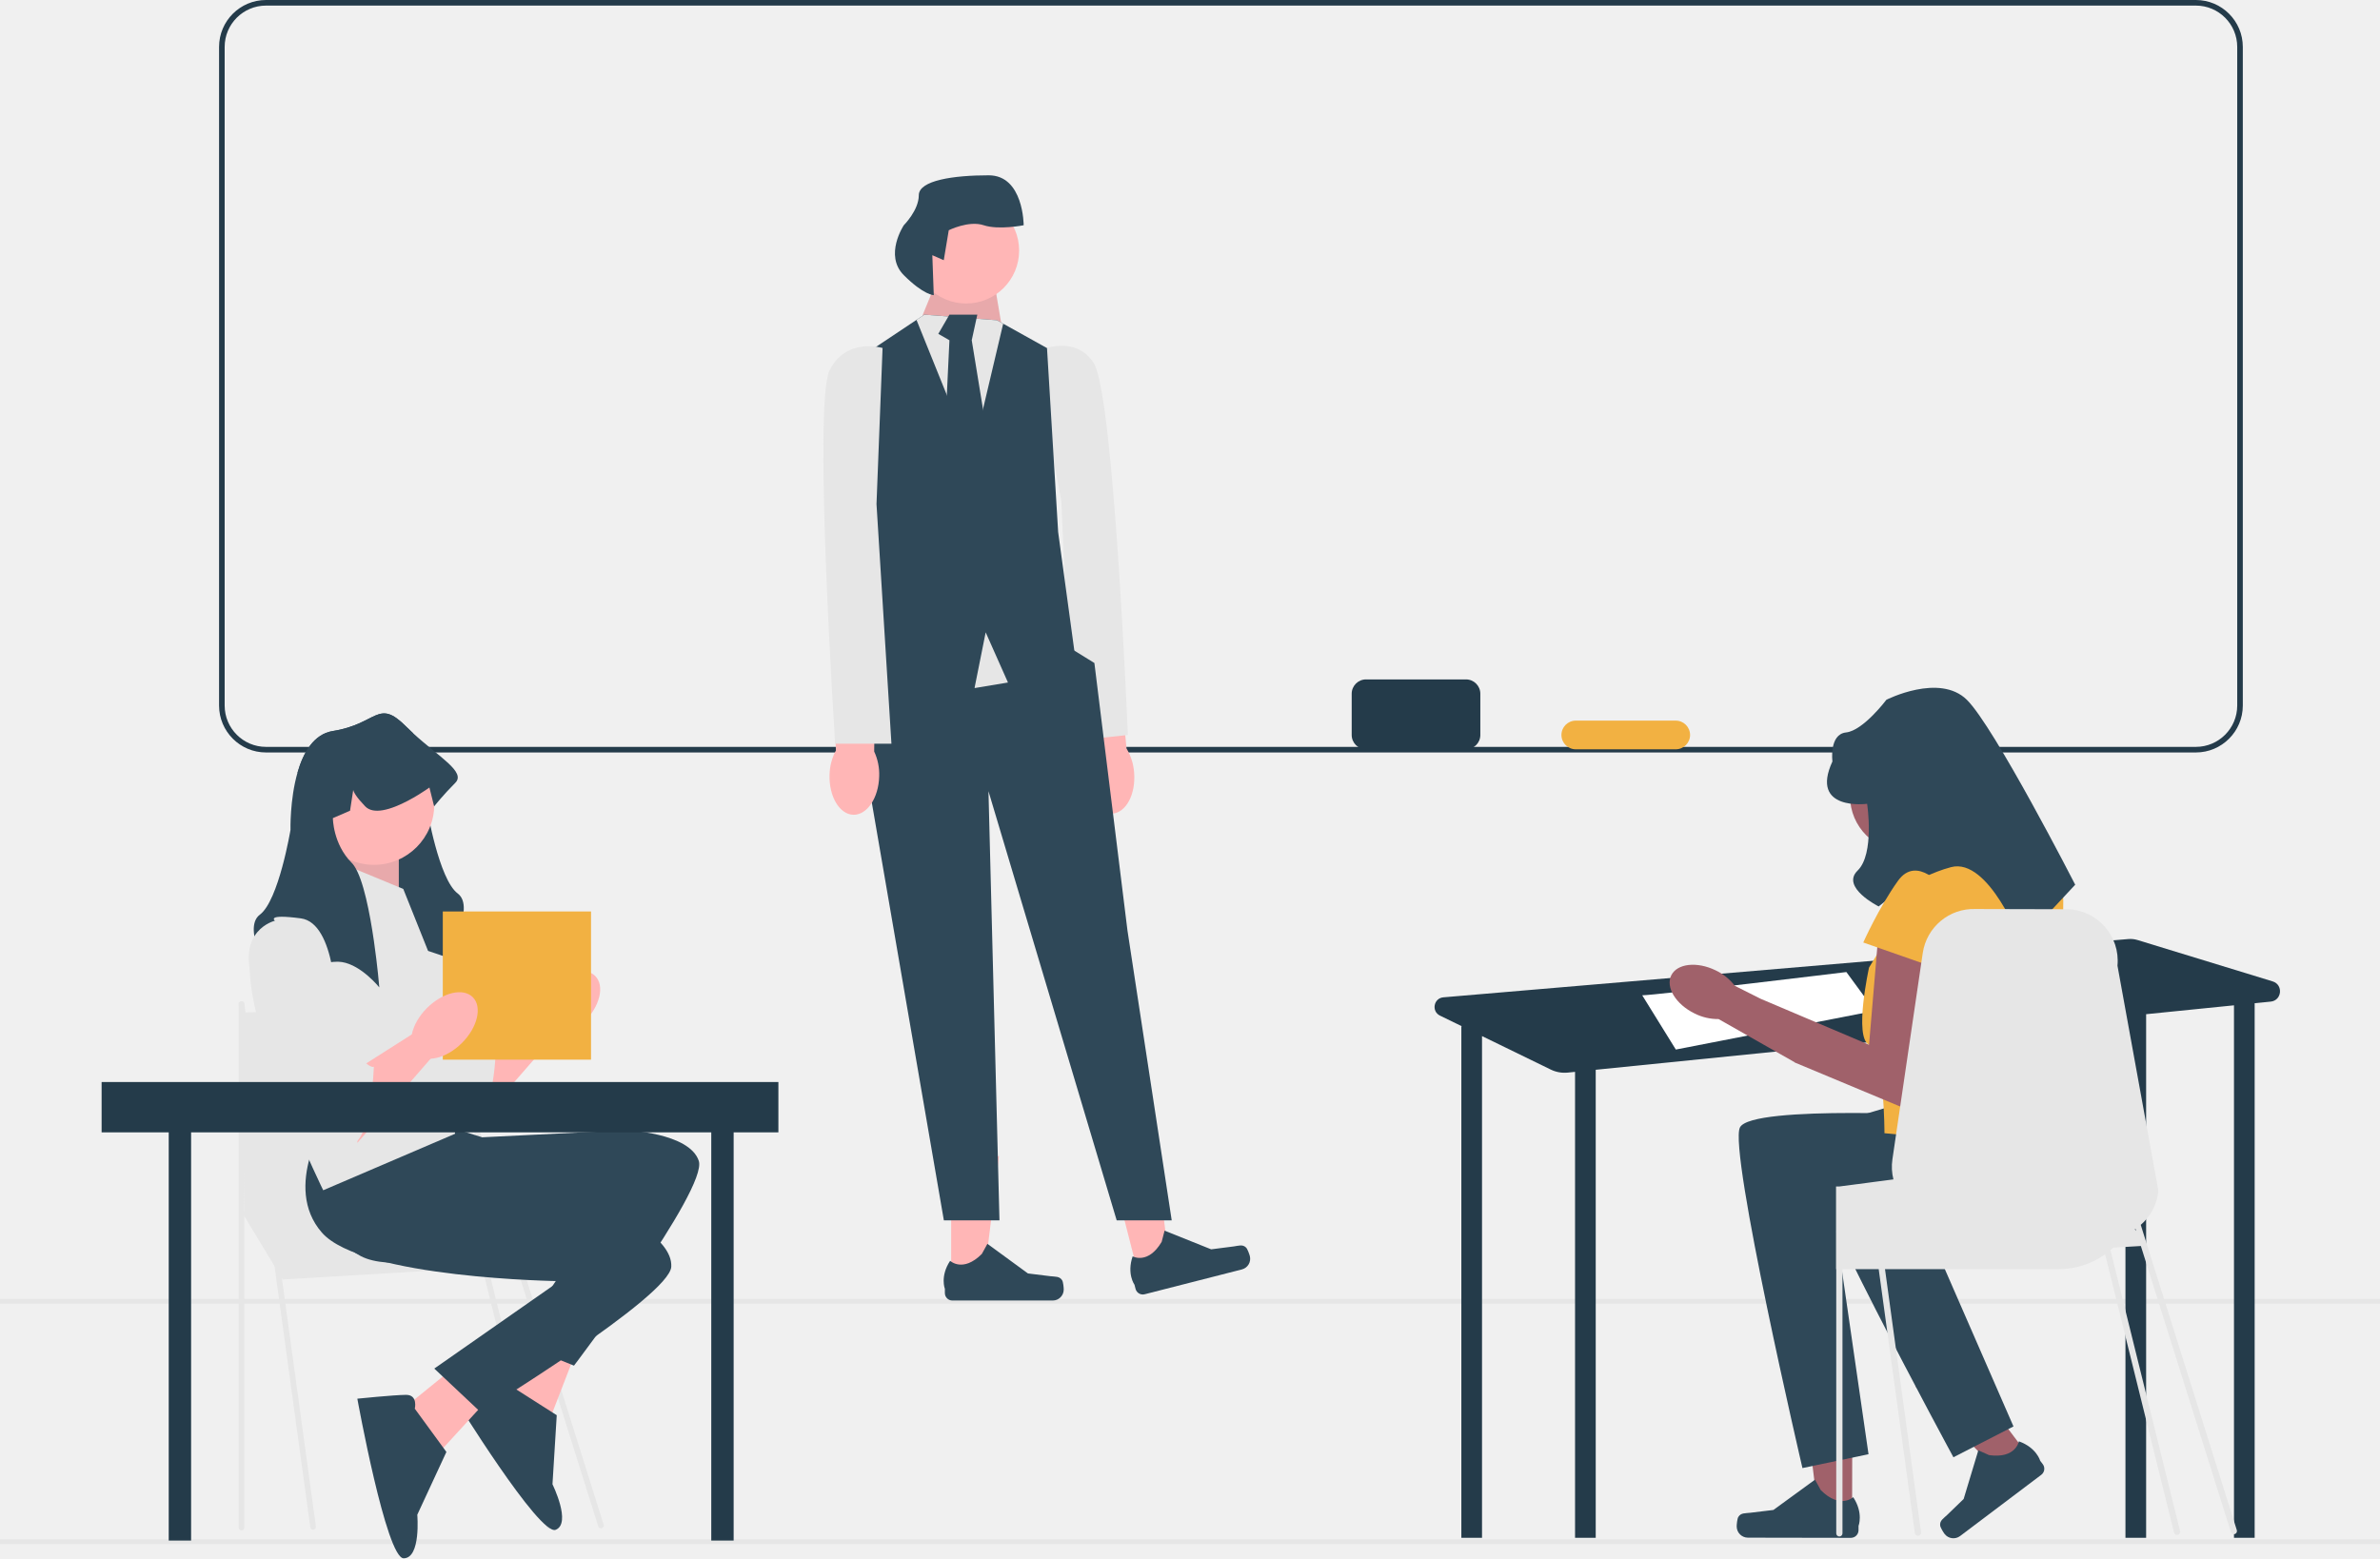
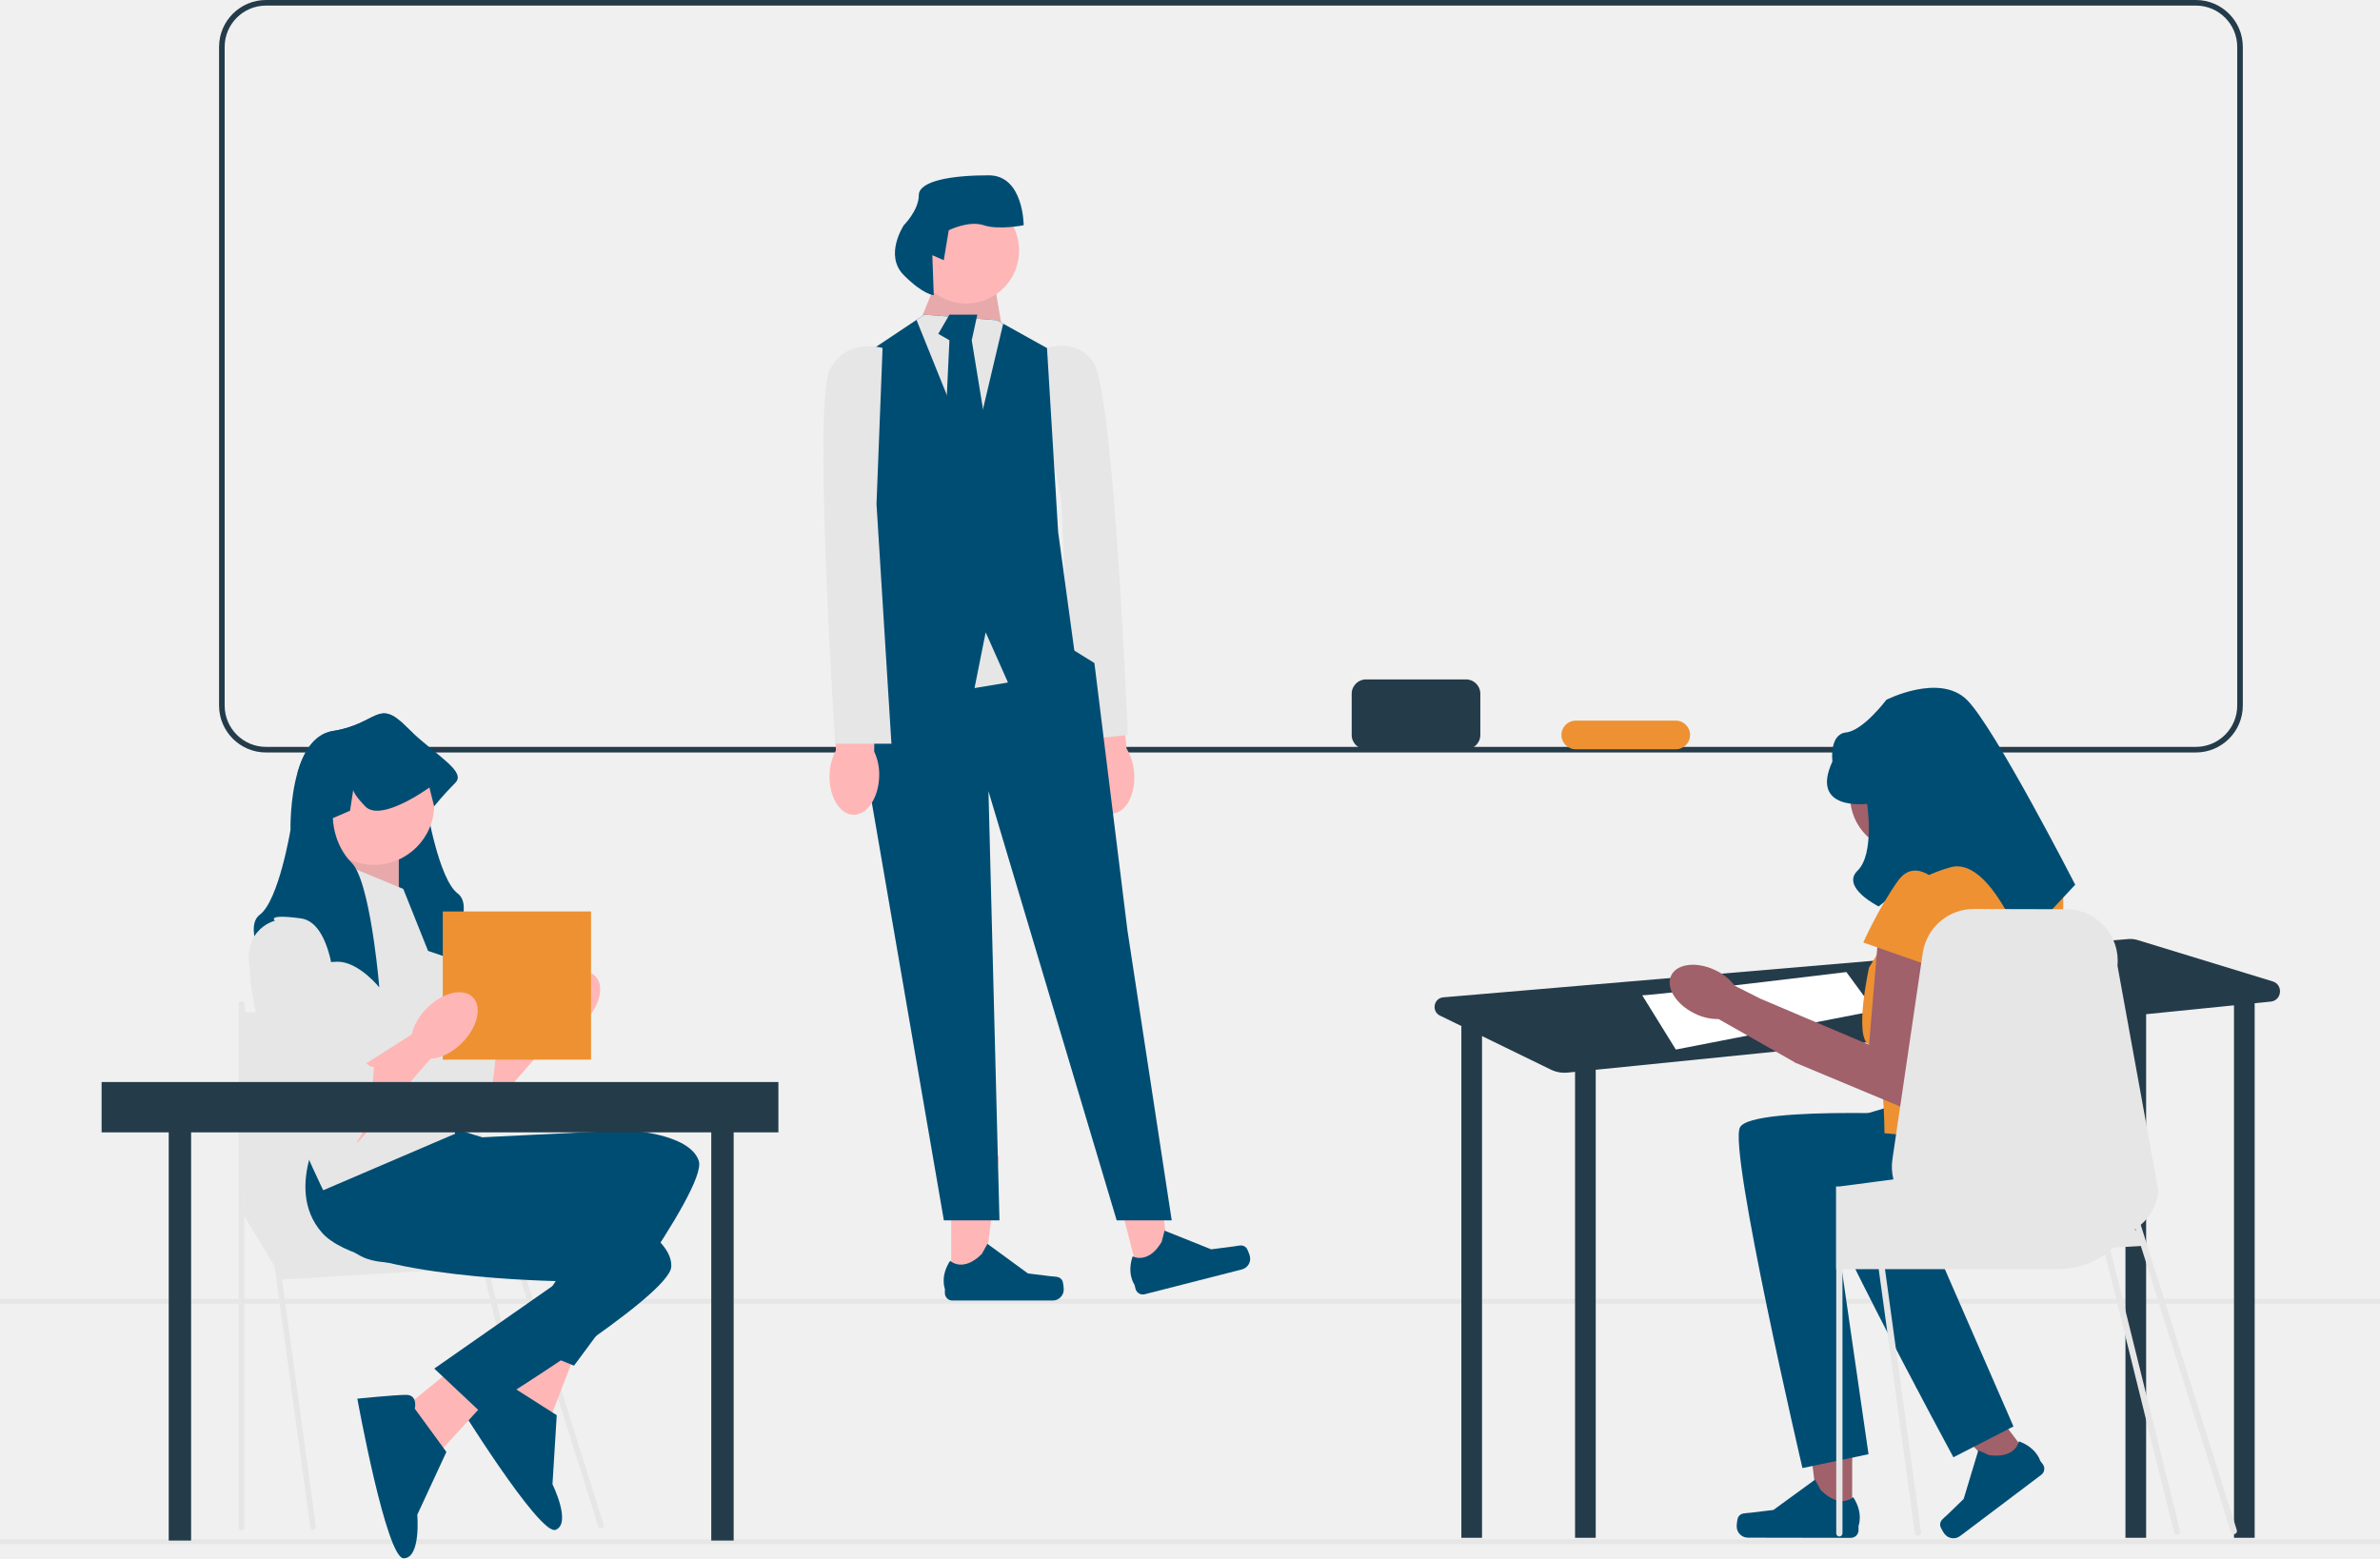
<svg xmlns="http://www.w3.org/2000/svg" width="851.034" height="557.347" viewBox="0 0 851.034 557.347">
  <path d="M785.204,269.129H95.109c-9.25,0-16.775-7.525-16.775-16.776V16.775c0-9.25,7.525-16.775,16.775-16.775H785.204c9.25,0,16.775,7.525,16.775,16.775V252.353c0,9.251-7.525,16.776-16.775,16.776ZM95.109,2c-8.147,0-14.775,6.628-14.775,14.775V252.353c0,8.147,6.628,14.776,14.775,14.776H785.204c8.147,0,14.775-6.629,14.775-14.776V16.775c0-8.147-6.628-14.775-14.775-14.775H95.109Z" fill="#243b4a" />
  <rect id="uuid-dac6dc9f-03bc-4283-a90c-97bcdcbf45dc" y="550.557" width="851.034" height="1.683" fill="#e6e6e6" />
  <rect id="uuid-2f9646f7-bb94-4523-8d2e-fd8f0877664c" y="464.557" width="851.034" height="1.683" fill="#e6e6e6" />
  <g>
    <path id="uuid-bb35f39c-94aa-41c4-b5d9-34ca9a9e88f1-86" d="M387.84,277.792c.611,7.68,5.069,13.59,9.957,13.2,4.887-.39,8.353-6.931,7.74-14.613-.203-3.072-1.138-6.051-2.728-8.688l-3-32.507-15.225,1.733,4.574,31.863c-1.153,2.856-1.605,5.946-1.318,9.013Z" fill="#ffb6b6" />
    <path d="M369.653,126.133s14.232-7.534,21.448,3.725c7.216,11.258,12.197,133.021,12.197,133.021l-20.002,2.135-3.792-85.803-9.852-53.078Z" fill="#e6e6e6" />
    <g>
      <polygon points="340.114 458.204 351.701 458.203 357.213 413.509 340.112 413.51 340.114 458.204" fill="#ffb6b6" />
-       <path d="M379.814,457.941h0c.361,.608,.551,2.569,.551,3.275h0c0,2.172-1.761,3.933-3.933,3.933h-35.885c-1.482,0-2.683-1.201-2.683-2.683v-1.494s-1.775-4.49,1.88-10.025c0,0,4.542,4.334,11.33-2.454l2.002-3.626,14.489,10.596,8.031,.989c1.757,.216,3.315-.034,4.218,1.489h0Z" fill="#2f4858" />
+       <path d="M379.814,457.941h0c.361,.608,.551,2.569,.551,3.275h0c0,2.172-1.761,3.933-3.933,3.933h-35.885c-1.482,0-2.683-1.201-2.683-2.683v-1.494s-1.775-4.49,1.88-10.025c0,0,4.542,4.334,11.33-2.454l2.002-3.626,14.489,10.596,8.031,.989c1.757,.216,3.315-.034,4.218,1.489h0Z" fill="#004D73" />
    </g>
    <g>
      <polygon points="407.168 456.286 418.395 453.417 412.674 408.749 396.104 412.983 407.168 456.286" fill="#ffb6b6" />
-       <path d="M445.568,446.205h0c.5,.499,1.17,2.352,1.345,3.037h0c.538,2.104-.733,4.246-2.837,4.784l-34.768,8.882c-1.436,.367-2.897-.5-3.264-1.935l-.37-1.448s-2.831-3.911-.66-10.178c0,0,5.474,3.074,10.37-5.182l1.042-4.009,16.661,6.681,8.026-1.03c1.756-.225,3.203-.853,4.456,.398l0-0Z" fill="#2f4858" />
+       <path d="M445.568,446.205h0c.5,.499,1.17,2.352,1.345,3.037h0c.538,2.104-.733,4.246-2.837,4.784l-34.768,8.882c-1.436,.367-2.897-.5-3.264-1.935l-.37-1.448s-2.831-3.911-.66-10.178c0,0,5.474,3.074,10.37-5.182l1.042-4.009,16.661,6.681,8.026-1.03c1.756-.225,3.203-.853,4.456,.398l0-0Z" fill="#004D73" />
    </g>
    <polygon points="330.527 116.525 329.978 112.538 336.508 96.59 354.449 94.597 358.323 117.428 330.527 116.525" fill="#ffb6b6" />
    <polygon points="330.527 116.525 329.978 112.538 336.508 96.59 354.449 94.597 358.323 117.428 330.527 116.525" opacity=".1" fill="#123845" />
-     <polygon points="309.596 229.158 301.622 251.086 307.602 263.047 337.505 436.481 357.385 436.481 353.453 282.982 399.303 436.481 418.979 436.481 403.157 332.82 391.329 237.132 384.155 232.7 349.466 213.21 309.596 229.158" fill="#2f4858" />
+     <polygon points="309.596 229.158 301.622 251.086 307.602 263.047 337.505 436.481 357.385 436.481 353.453 282.982 399.303 436.481 418.979 436.481 403.157 332.82 391.329 237.132 384.155 232.7 349.466 213.21 309.596 229.158" fill="#004D73" />
    <polygon points="360.43 244.109 348.469 246.102 332.521 208.226 368.404 208.226 360.43 244.109" fill="#e6e6e6" />
-     <polygon points="384.352 234.141 360.43 244.109 352.456 226.167 348.469 246.102 306.605 232.626 312.586 208.226 306.605 128.486 327.717 114.412 330.527 112.538 356.443 114.532 358.715 115.768 374.384 124.499 378.371 190.285 384.352 234.141" fill="#2f4858" />
+     <polygon points="384.352 234.141 360.43 244.109 352.456 226.167 348.469 246.102 306.605 232.626 312.586 208.226 306.605 128.486 327.717 114.412 330.527 112.538 356.443 114.532 358.715 115.768 374.384 124.499 378.371 190.285 384.352 234.141" fill="#004D73" />
    <polygon points="358.715 115.768 347.472 163.372 327.717 114.412 330.527 112.538 356.443 114.532 358.715 115.768" fill="#e6e6e6" />
-     <polygon points="339.498 112.538 335.511 119.405 339.498 121.694 337.505 163.496 345.479 174.337 353.453 158.315 347.472 121.694 349.466 112.538 339.498 112.538" fill="#2f4858" />
+     <polygon points="339.498 112.538 335.511 119.405 339.498 121.694 337.505 163.496 345.479 174.337 353.453 158.315 347.472 121.694 349.466 112.538 339.498 112.538" fill="#004D73" />
    <circle cx="345.479" cy="89.613" r="18.938" fill="#ffb6b6" />
-     <path d="M333.376,91.274l4.092,1.786,1.786-10.715s7.143-3.572,12.501-1.786,14.287,0,14.287,0c0,0,0-17.858-12.501-17.858s-25.002,1.786-25.002,7.143-5.358,10.715-5.358,10.715c0,0-7.143,10.715,0,17.858,7.143,7.143,10.715,7.143,10.715,7.143l-.52-14.287Z" fill="#2f4858" />
+     <path d="M333.376,91.274l4.092,1.786,1.786-10.715s7.143-3.572,12.501-1.786,14.287,0,14.287,0c0,0,0-17.858-12.501-17.858s-25.002,1.786-25.002,7.143-5.358,10.715-5.358,10.715c0,0-7.143,10.715,0,17.858,7.143,7.143,10.715,7.143,10.715,7.143l-.52-14.287Z" fill="#004D73" />
    <path id="uuid-97233535-ec91-4408-928f-bf1e5273ca3e-87" d="M296.629,277.232c-.208,7.701,3.598,14.051,8.499,14.183s9.041-6.005,9.248-13.709c.125-3.076-.489-6.138-1.79-8.928l.468-32.642-15.323,.107,1.166,32.168c-1.45,2.717-2.227,5.742-2.268,8.822Z" fill="#ffb6b6" />
    <path d="M315.586,124.462s-12.958-3.987-18.938,7.974c-5.98,11.961,1.994,133.564,1.994,133.564h20.115l-5.339-85.72,2.168-55.818Z" fill="#e6e6e6" />
  </g>
  <g>
    <path d="M812.657,351.008l-48.322-14.792c-1.069-.327-2.19-.447-3.304-.352l-244.902,20.843c-3.492,.297-4.369,5.007-1.219,6.542l7.845,3.822h-.209v182.952h7.392v-179.452l24.586,11.978c1.881,.916,3.98,1.291,6.062,1.08l2.616-.264v166.659h7.392v-167.405l189.42-19.133v186.539h7.392v-187.285l31.416-3.173v190.459h7.392v-191.205l5.731-.579c4.024-.406,4.579-6.046,.712-7.229Z" fill="#243b4a" />
    <path d="M587.226,355.982c4.62,0,72.996-8.316,72.996-8.316l10.164,13.86-71.148,13.86-12.012-19.404Z" fill="#fff" />
    <g>
      <polygon points="662.269 542.917 650.39 542.895 644.818 497.064 662.35 497.096 662.269 542.917" fill="#a0616a" />
-       <path d="M621.57,542.577h0c-.371,.622-.57,2.633-.571,3.357h0c-.004,2.227,1.798,4.035,4.025,4.039l36.789,.063c1.519,.003,2.753-1.227,2.755-2.746l.003-1.532s1.828-4.6-1.909-10.281c0,0-4.665,4.435-11.611-2.536l-2.046-3.721-14.873,10.838-8.235,.999c-1.802,.219-3.398-.04-4.327,1.519h-0Z" fill="#2f4858" />
+       <path d="M621.57,542.577h0c-.371,.622-.57,2.633-.571,3.357h0c-.004,2.227,1.798,4.035,4.025,4.039l36.789,.063c1.519,.003,2.753-1.227,2.755-2.746l.003-1.532s1.828-4.6-1.909-10.281c0,0-4.665,4.435-11.611-2.536l-2.046-3.721-14.873,10.838-8.235,.999c-1.802,.219-3.398-.04-4.327,1.519h-0Z" fill="#004D73" />
    </g>
    <g>
      <polygon points="726.027 521.605 716.655 528.674 684.925 495.887 698.759 485.453 726.027 521.605" fill="#a0616a" />
-       <path d="M693.757,545.615h0c.079,.712,1.122,2.414,1.553,2.986h0c1.325,1.757,3.824,2.107,5.581,.781l29.024-21.895c1.198-.904,1.437-2.609,.533-3.807l-.912-1.208s-1.304-4.715-7.637-6.961c0,0-1.03,6.277-10.661,4.928l-3.831-1.712-5.253,17.411-5.892,5.7c-1.289,1.247-2.702,1.995-2.504,3.778l-0,0Z" fill="#2f4858" />
+       <path d="M693.757,545.615h0c.079,.712,1.122,2.414,1.553,2.986h0c1.325,1.757,3.824,2.107,5.581,.781l29.024-21.895c1.198-.904,1.437-2.609,.533-3.807l-.912-1.208s-1.304-4.715-7.637-6.961c0,0-1.03,6.277-10.661,4.928l-3.831-1.712-5.253,17.411-5.892,5.7c-1.289,1.247-2.702,1.995-2.504,3.778l-0,0Z" fill="#004D73" />
    </g>
    <path d="M701.2,284.74c0,10.955-8.881,19.835-19.835,19.835-10.955,0-19.835-8.881-19.835-19.835s8.881-19.835,19.835-19.835,19.835,8.881,19.835,19.835Z" fill="#a0616a" />
-     <path d="M699.331,399.107s-73.032-4.134-77.166,4.134,22.348,121.833,22.348,121.833l23.627-4.952-11.526-79.677s60.943,16.14,69.211-3.151c8.268-19.291,5.888-26.475,5.888-26.475l-32.382-11.713Z" fill="#2f4858" />
-     <path d="M718.043,385.229s-71.524,15.333-73.323,24.4,53.781,111.581,53.781,111.581l21.475-11.025-32.192-73.789s63.042-.557,65.912-21.348c2.87-20.791-1.326-27.089-1.326-27.089l-34.327-2.729Z" fill="#2f4858" />
-     <path d="M726.202,307.472h-34.362l-23.512,38.583s-5.512,24.933,0,27.624c5.512,2.691,5.512,31.628,5.512,31.628l57.874,5.512s8.268-86.811,5.512-95.079c-2.756-8.268-11.024-8.268-11.024-8.268Z" fill="#f2b142" />
+     <path d="M699.331,399.107s-73.032-4.134-77.166,4.134,22.348,121.833,22.348,121.833l23.627-4.952-11.526-79.677s60.943,16.14,69.211-3.151c8.268-19.291,5.888-26.475,5.888-26.475l-32.382-11.713Z" fill="#004D73" />
+     <path d="M718.043,385.229s-71.524,15.333-73.323,24.4,53.781,111.581,53.781,111.581l21.475-11.025-32.192-73.789s63.042-.557,65.912-21.348c2.87-20.791-1.326-27.089-1.326-27.089l-34.327-2.729Z" fill="#004D73" />
+     <path d="M726.202,307.472h-34.362l-23.512,38.583s-5.512,24.933,0,27.624c5.512,2.691,5.512,31.628,5.512,31.628l57.874,5.512s8.268-86.811,5.512-95.079c-2.756-8.268-11.024-8.268-11.024-8.268Z" fill="#ee9132" />
    <path d="M671.772,332.965l-3.445,40.715-38.747-16.445-9.248-4.651c-1.811-2.362-4.162-4.256-6.855-5.523-6.697-3.264-13.807-2.455-15.884,1.805-2.077,4.261,1.667,10.36,8.363,13.622,2.658,1.341,5.599,2.025,8.576,1.996l27.058,15.368,.032-.06,.12,.214,42.432,17.722,9.763-53.449-22.165-11.315Z" fill="#a0616a" />
-     <path d="M667.638,287.492s-20.669,2.756-12.402-15.158c0,0-1.261-9.711,4.882-10.367s14.41-11.68,14.41-11.68c0,0,18.955-9.646,28.769,0,9.814,9.646,38.751,66.142,38.751,66.142l-19.291,20.669s-11.598-30.489-25.09-26.957c-13.493,3.532-25.894,14.062-25.894,14.062,0,0-13.693-6.853-7.535-12.825,6.157-5.973,3.401-23.886,3.401-23.886Z" fill="#2f4858" />
-     <path d="M695.197,317.807s-9.646-12.402-16.536-2.756c-6.89,9.646-12.402,22.047-12.402,22.047l27.559,9.646,1.378-28.937Z" fill="#f2b142" />
+     <path d="M667.638,287.492s-20.669,2.756-12.402-15.158c0,0-1.261-9.711,4.882-10.367s14.41-11.68,14.41-11.68c0,0,18.955-9.646,28.769,0,9.814,9.646,38.751,66.142,38.751,66.142l-19.291,20.669s-11.598-30.489-25.09-26.957c-13.493,3.532-25.894,14.062-25.894,14.062,0,0-13.693-6.853-7.535-12.825,6.157-5.973,3.401-23.886,3.401-23.886Z" fill="#004D73" />
+     <path d="M695.197,317.807s-9.646-12.402-16.536-2.756c-6.89,9.646-12.402,22.047-12.402,22.047l27.559,9.646,1.378-28.937Z" fill="#ee9132" />
    <path d="M799.836,547.279l-32.019-101.77,.005-0h.074l-.129-.166-.003-.004-2.281-7.249,.001-.001c3.474-2.994,5.84-7.272,6.311-12.197l-14.636-80.499c1.007-10.571-7.096-19.811-17.713-20.189l-33.024-.083c-9.388-.333-17.519,6.449-18.887,15.745l-.73,4.934-10.118,68.829c-.37,2.476-.222,4.916,.36,7.198l-7.281,.952-2.208,.296-8.732,1.137-.028,.009-1.09,.139h-1.183v29.568h.074v94.507c0,.61,.499,1.109,1.109,1.109,.619,0,1.118-.499,1.118-1.109v-94.507h12.954l12.927,94.396c.083,.554,.554,.961,1.109,.961,.046,0,.102,0,.148-.009,.61-.083,1.035-.647,.952-1.257l-12.881-94.091h62.157c6.172,0,11.891-1.959,16.547-5.312l24.645,99.535c.128,.504,.581,.838,1.078,.838,.091,0,.183-.011,.275-.034,.596-.152,.956-.758,.804-1.353l-24.883-100.497c.331-.276,.662-.57,.975-.873l9.893-.582,32.186,102.3c.149,.475,.588,.779,1.061,.779,.111,0,.223-.017,.334-.052,.586-.185,.912-.81,.728-1.396Zm-36.468-107.61c.083-.046,.157-.102,.231-.148l.001-0,.238,.756-.469-.607Z" fill="#e6e6e6" />
  </g>
  <g>
    <g>
      <polygon points="171.565 374.775 193.114 361.071 201.875 366.355 171.565 401.183 171.565 374.775" fill="#ffb6b6" />
      <path d="M142.097,321.733s-14.313,3.368-7.577,22.732,28.626,59.778,35.361,57.252c6.736-2.526,7.577-27.784,7.577-27.784,0,0-.842,.842-4.21-2.526-3.368-3.368-3.368-1.83-3.368-5.546s-2.755-6.47-2.755-6.47l-3.139-6.507s0-30.31-12.629-31.994c-12.629-1.684-9.261,.842-9.261,.842Z" fill="#e6e6e6" />
      <ellipse cx="202.717" cy="359.199" rx="14.313" ry="8.84" transform="translate(-194.6175 248.5495) rotate(-45)" fill="#ffb6b6" />
    </g>
    <g>
      <polygon points="86.348 433.29 101.052 457.628 186.741 452.557 163.925 423.149 86.348 433.29" fill="#e6e6e6" />
      <path d="M111.952,547.12c-.499,0-.934-.368-1.003-.876l-25.605-187.007c-.076-.555,.312-1.067,.867-1.142,.555-.08,1.066,.312,1.142,.867l25.605,187.007c.076,.555-.312,1.067-.867,1.142-.047,.006-.093,.009-.139,.009Z" fill="#e6e6e6" />
      <path d="M86.348,547.358c-.56,0-1.014-.454-1.014-1.014v-187.209c0-.56,.454-1.014,1.014-1.014,.56,0,1.014,.454,1.014,1.014v187.209c0,.56-.454,1.014-1.014,1.014Z" fill="#e6e6e6" />
      <path d="M214.882,546.613c-.431,0-.831-.277-.967-.71l-60.591-192.584c-.168-.534,.129-1.104,.663-1.272,.534-.167,1.104,.129,1.272,.663l60.591,192.584c.168,.534-.129,1.104-.663,1.272-.101,.032-.204,.047-.305,.047Z" fill="#e6e6e6" />
      <path d="M196.374,546.85c-.453,0-.865-.305-.982-.764l-42.084-169.969c-.138-.543,.19-1.095,.733-1.233,.544-.137,1.095,.19,1.233,.733l42.084,169.969c.138,.543-.19,1.095-.733,1.233-.084,.021-.168,.031-.251,.031Z" fill="#e6e6e6" />
      <polygon points="86.348 362.117 156.573 361.037 169.502 434.811 87.362 434.811 86.348 362.117" fill="#e6e6e6" />
    </g>
    <g>
      <polygon points="194.266 470.597 176.568 501.755 197.117 506.279 205.684 484.118 194.266 470.597" fill="#ffb6b6" />
-       <path d="M182.925,495.873s-.688-5.081-4.731-3.469-15.711,7.605-15.711,7.605c0,0,30.434,49.451,36.209,47.147,5.776-2.304-1.138-16.282-1.138-16.282l1.526-24.709-16.155-10.293Z" fill="#2f4858" />
-       <path d="M115.997,410.136s-6.315,29.047,13.05,39.15c19.365,10.103,85.457-14.734,85.457-14.734l-30.31,45.415,21.049,8.469s47.991-63.146,44.623-73.249c-3.368-10.103-26.1-10.945-26.1-10.945l-51.358,2.526-13.471-4.21-42.939,7.577Z" fill="#2f4858" />
+       <path d="M182.925,495.873s-.688-5.081-4.731-3.469-15.711,7.605-15.711,7.605c0,0,30.434,49.451,36.209,47.147,5.776-2.304-1.138-16.282-1.138-16.282l1.526-24.709-16.155-10.293Z" fill="#004D73" />
+       <path d="M115.997,410.136s-6.315,29.047,13.05,39.15c19.365,10.103,85.457-14.734,85.457-14.734l-30.31,45.415,21.049,8.469s47.991-63.146,44.623-73.249c-3.368-10.103-26.1-10.945-26.1-10.945l-51.358,2.526-13.471-4.21-42.939,7.577Z" fill="#004D73" />
    </g>
    <g>
      <polygon points="168.084 484.425 140.261 507.008 157.755 518.699 173.798 501.174 168.084 484.425" fill="#ffb6b6" />
-       <path d="M148.322,503.842s1.208-4.983-3.144-4.952-17.402,1.367-17.402,1.367c0,0,10.353,57.135,16.571,57.091,6.218-.044,4.865-15.58,4.865-15.58l10.412-22.459-11.302-15.466Z" fill="#2f4858" />
-       <path d="M117.181,399.629s-16.451,24.758-2.091,41.215c14.361,16.457,84.96,17.372,84.96,17.372l-44.758,31.272,16.524,15.548s67.678-41.354,68.218-51.99c.54-10.636-20.328-19.692-20.328-19.692l-48.757-16.336-11.016-8.823-42.753-8.567Z" fill="#2f4858" />
+       <path d="M148.322,503.842s1.208-4.983-3.144-4.952-17.402,1.367-17.402,1.367c0,0,10.353,57.135,16.571,57.091,6.218-.044,4.865-15.58,4.865-15.58l10.412-22.459-11.302-15.466Z" fill="#004D73" />
+       <path d="M117.181,399.629s-16.451,24.758-2.091,41.215c14.361,16.457,84.96,17.372,84.96,17.372l-44.758,31.272,16.524,15.548s67.678-41.354,68.218-51.99c.54-10.636-20.328-19.692-20.328-19.692l-48.757-16.336-11.016-8.823-42.753-8.567Z" fill="#004D73" />
    </g>
-     <path d="M159.443,342.284s-15.997-5.894-23.574-5.894c-.724,0-1.44,.084-2.155,.236-4.85,1.027-9.312,5.195-11.45,7.468-.834,.892-1.313,1.49-1.313,1.49,0,0,.051-.581,.152-1.6,.497-5.355,2.332-22.926,5.624-34.174,1.179-4.016,2.534-7.224,4.092-8.781,3.629-3.637,5.304-7.998,6.079-11.248,.657-2.787,.657-4.749,.657-4.749l-6.138-2.644-1.137-7.426c-.202,.876-1.137,2.585-4.277,5.86-.269,.278-.564,.514-.876,.716-4.53,2.846-13.766-2.105-18.742-5.22,2.071-7.199,5.826-13.783,12.646-14.86,15.997-2.526,15.997-11.787,26.1-1.684,.834,.834,1.675,1.633,2.517,2.408,3.233,6.18,4.412,14.465,4.833,20.223,.303,4.033,.227,6.837,.227,6.837,0,0,4.21,25.258,10.945,30.31,6.736,5.052-4.21,22.732-4.21,22.732Z" fill="#2f4858" />
+     <path d="M159.443,342.284s-15.997-5.894-23.574-5.894c-.724,0-1.44,.084-2.155,.236-4.85,1.027-9.312,5.195-11.45,7.468-.834,.892-1.313,1.49-1.313,1.49,0,0,.051-.581,.152-1.6,.497-5.355,2.332-22.926,5.624-34.174,1.179-4.016,2.534-7.224,4.092-8.781,3.629-3.637,5.304-7.998,6.079-11.248,.657-2.787,.657-4.749,.657-4.749l-6.138-2.644-1.137-7.426c-.202,.876-1.137,2.585-4.277,5.86-.269,.278-.564,.514-.876,.716-4.53,2.846-13.766-2.105-18.742-5.22,2.071-7.199,5.826-13.783,12.646-14.86,15.997-2.526,15.997-11.787,26.1-1.684,.834,.834,1.675,1.633,2.517,2.408,3.233,6.18,4.412,14.465,4.833,20.223,.303,4.033,.227,6.837,.227,6.837,0,0,4.21,25.258,10.945,30.31,6.736,5.052-4.21,22.732-4.21,22.732Z" fill="#004D73" />
    <polygon points="128.292 301.871 116.915 318.558 142.605 325.446 142.605 301.871 128.292 301.871" fill="#ffb6b6" />
    <polygon points="128.292 301.871 116.915 318.558 142.605 325.446 142.605 301.871 128.292 301.871" opacity=".1" fill="#123845" />
    <path d="M144.202,317.944l-24.416-10.103s-32.836,14.313-30.31,42.097c2.526,27.784,26.1,75.775,26.1,75.775l47.149-20.207-5.052-53.884-13.471-33.678Z" fill="#e6e6e6" />
    <circle cx="133.734" cy="287.78" r="21.541" fill="#ffb6b6" />
-     <path d="M162.811,279.981c-4.21,4.21-7.577,8.419-7.577,8.419l-1.684-6.736s-.387,.286-1.069,.741c-2.669,1.819-9.834,6.39-15.584,7.375-2.559,.438-4.833,.16-6.315-1.381-3.14-3.275-4.075-4.984-4.277-5.86l-1.137,7.426-6.138,2.644s0,9.244,6.736,15.997c.328,.328,.648,.732,.96,1.204,3.216,4.85,5.523,16.721,6.988,26.816,1.297,8.975,1.92,16.536,1.92,16.536,0,0-6.373-7.982-13.37-9.068-.387-.059-.775-.101-1.162-.109-.126-.017-.261-.017-.387-.017-7.577,0-23.574,5.894-23.574,5.894,0,0-10.945-17.681-4.21-22.732,6.736-5.052,10.945-30.31,10.945-30.31,0,0-.278-10.811,2.509-20.501,2.071-7.199,5.826-13.783,12.646-14.86,15.997-2.526,15.997-11.787,26.1-1.684,.834,.834,1.675,1.633,2.517,2.408,9.413,8.655,19.028,13.934,15.163,17.799Z" fill="#2f4858" />
+     <path d="M162.811,279.981c-4.21,4.21-7.577,8.419-7.577,8.419l-1.684-6.736s-.387,.286-1.069,.741c-2.669,1.819-9.834,6.39-15.584,7.375-2.559,.438-4.833,.16-6.315-1.381-3.14-3.275-4.075-4.984-4.277-5.86l-1.137,7.426-6.138,2.644s0,9.244,6.736,15.997c.328,.328,.648,.732,.96,1.204,3.216,4.85,5.523,16.721,6.988,26.816,1.297,8.975,1.92,16.536,1.92,16.536,0,0-6.373-7.982-13.37-9.068-.387-.059-.775-.101-1.162-.109-.126-.017-.261-.017-.387-.017-7.577,0-23.574,5.894-23.574,5.894,0,0-10.945-17.681-4.21-22.732,6.736-5.052,10.945-30.31,10.945-30.31,0,0-.278-10.811,2.509-20.501,2.071-7.199,5.826-13.783,12.646-14.86,15.997-2.526,15.997-11.787,26.1-1.684,.834,.834,1.675,1.633,2.517,2.408,9.413,8.655,19.028,13.934,15.163,17.799Z" fill="#004D73" />
    <rect x="60.334" y="393" width="8" height="158" fill="#243b4a" />
    <rect x="254.334" y="393" width="8" height="158" fill="#243b4a" />
-     <rect x="158.334" y="326" width="53" height="53" fill="#f2b142" />
+     <rect x="158.334" y="326" width="53" height="53" fill="#ee9132" />
    <g>
      <polygon points="127.784 382.352 149.333 368.648 158.094 373.933 127.784 408.761 127.784 382.352" fill="#ffb6b6" />
      <path d="M98.316,329.31s-14.313,3.368-7.577,22.732c6.736,19.365,28.626,59.778,35.361,57.252,6.736-2.526,7.577-27.784,7.577-27.784,0,0-.842,.842-4.21-2.526-3.368-3.368-3.368-1.83-3.368-5.546s-2.755-6.47-2.755-6.47l-3.139-6.507s0-30.31-12.629-31.994c-12.629-1.684-9.261,.842-9.261,.842Z" fill="#e6e6e6" />
      <ellipse cx="158.936" cy="366.776" rx="14.313" ry="8.84" transform="translate(-212.7987 219.8111) rotate(-45)" fill="#ffb6b6" />
    </g>
    <rect x="36.334" y="387" width="242" height="18" fill="#243b4a" />
  </g>
  <rect x="483.334" y="243" width="46" height="25" rx="5.13" ry="5.13" fill="#243b4a" />
-   <rect x="558.334" y="257.74" width="46" height="10.26" rx="5.13" ry="5.13" fill="#f2b142" />
+   <rect x="558.334" y="257.74" width="46" height="10.26" rx="5.13" ry="5.13" fill="#ee9132" />
</svg>
